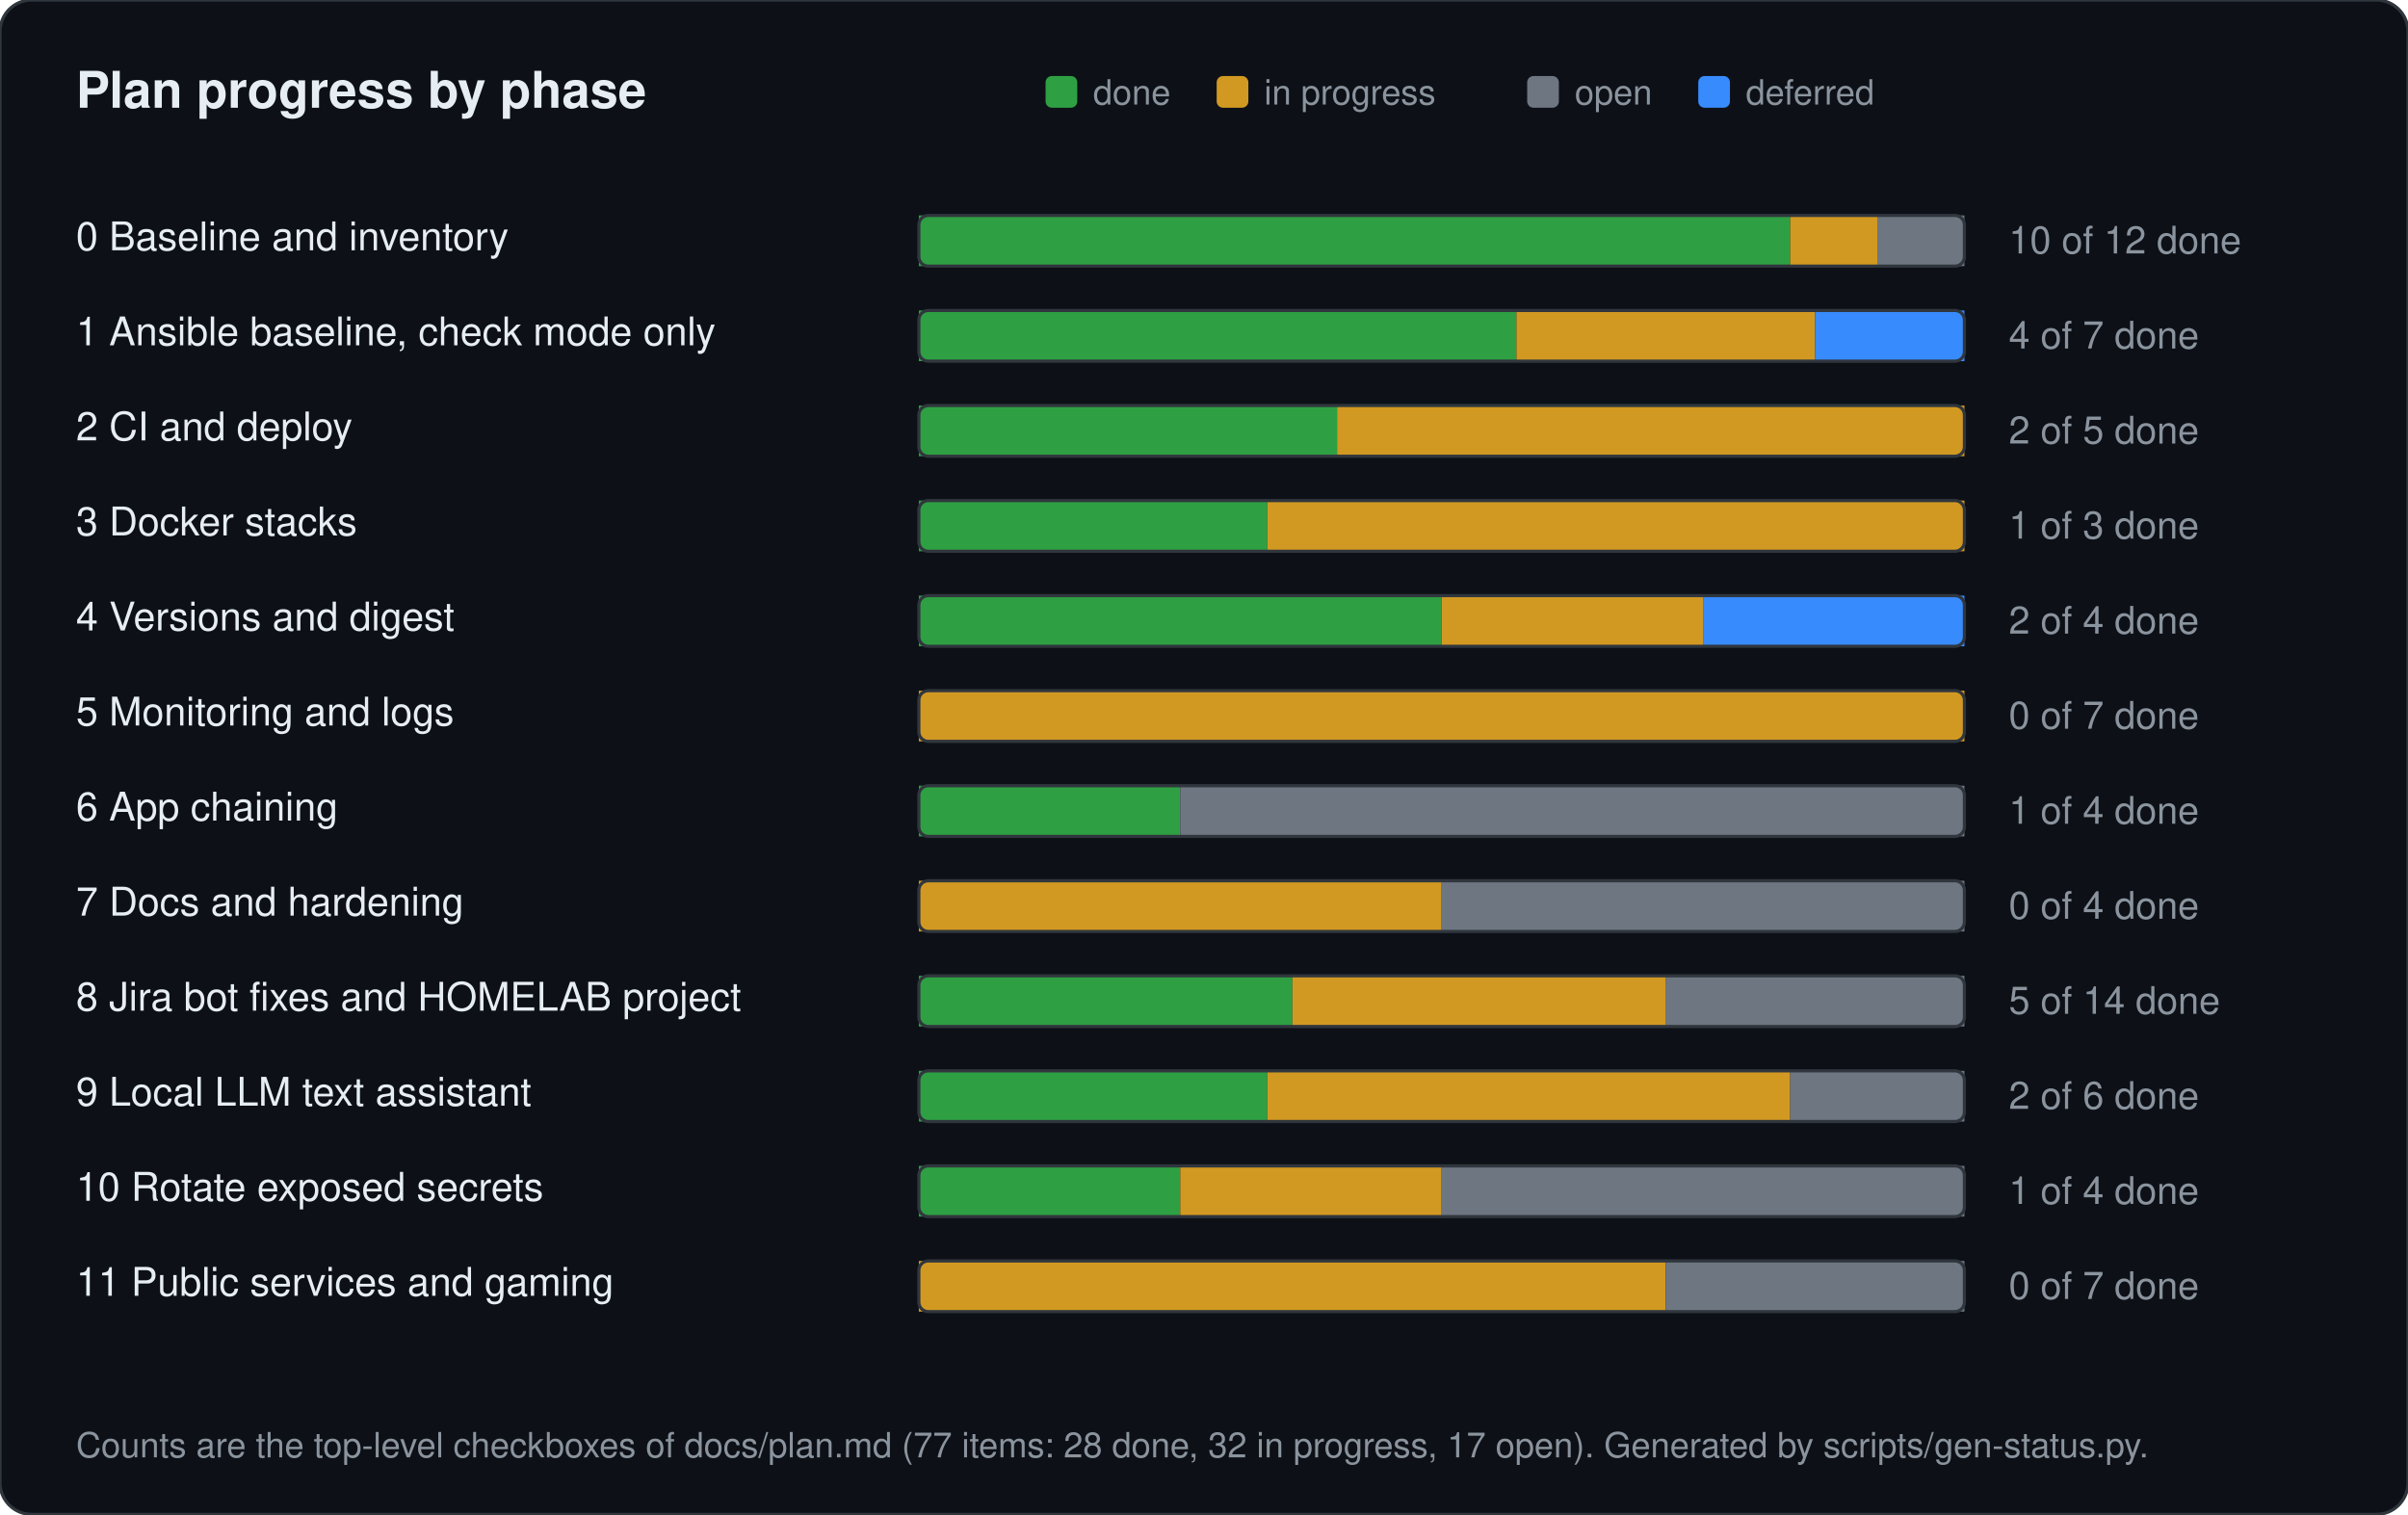
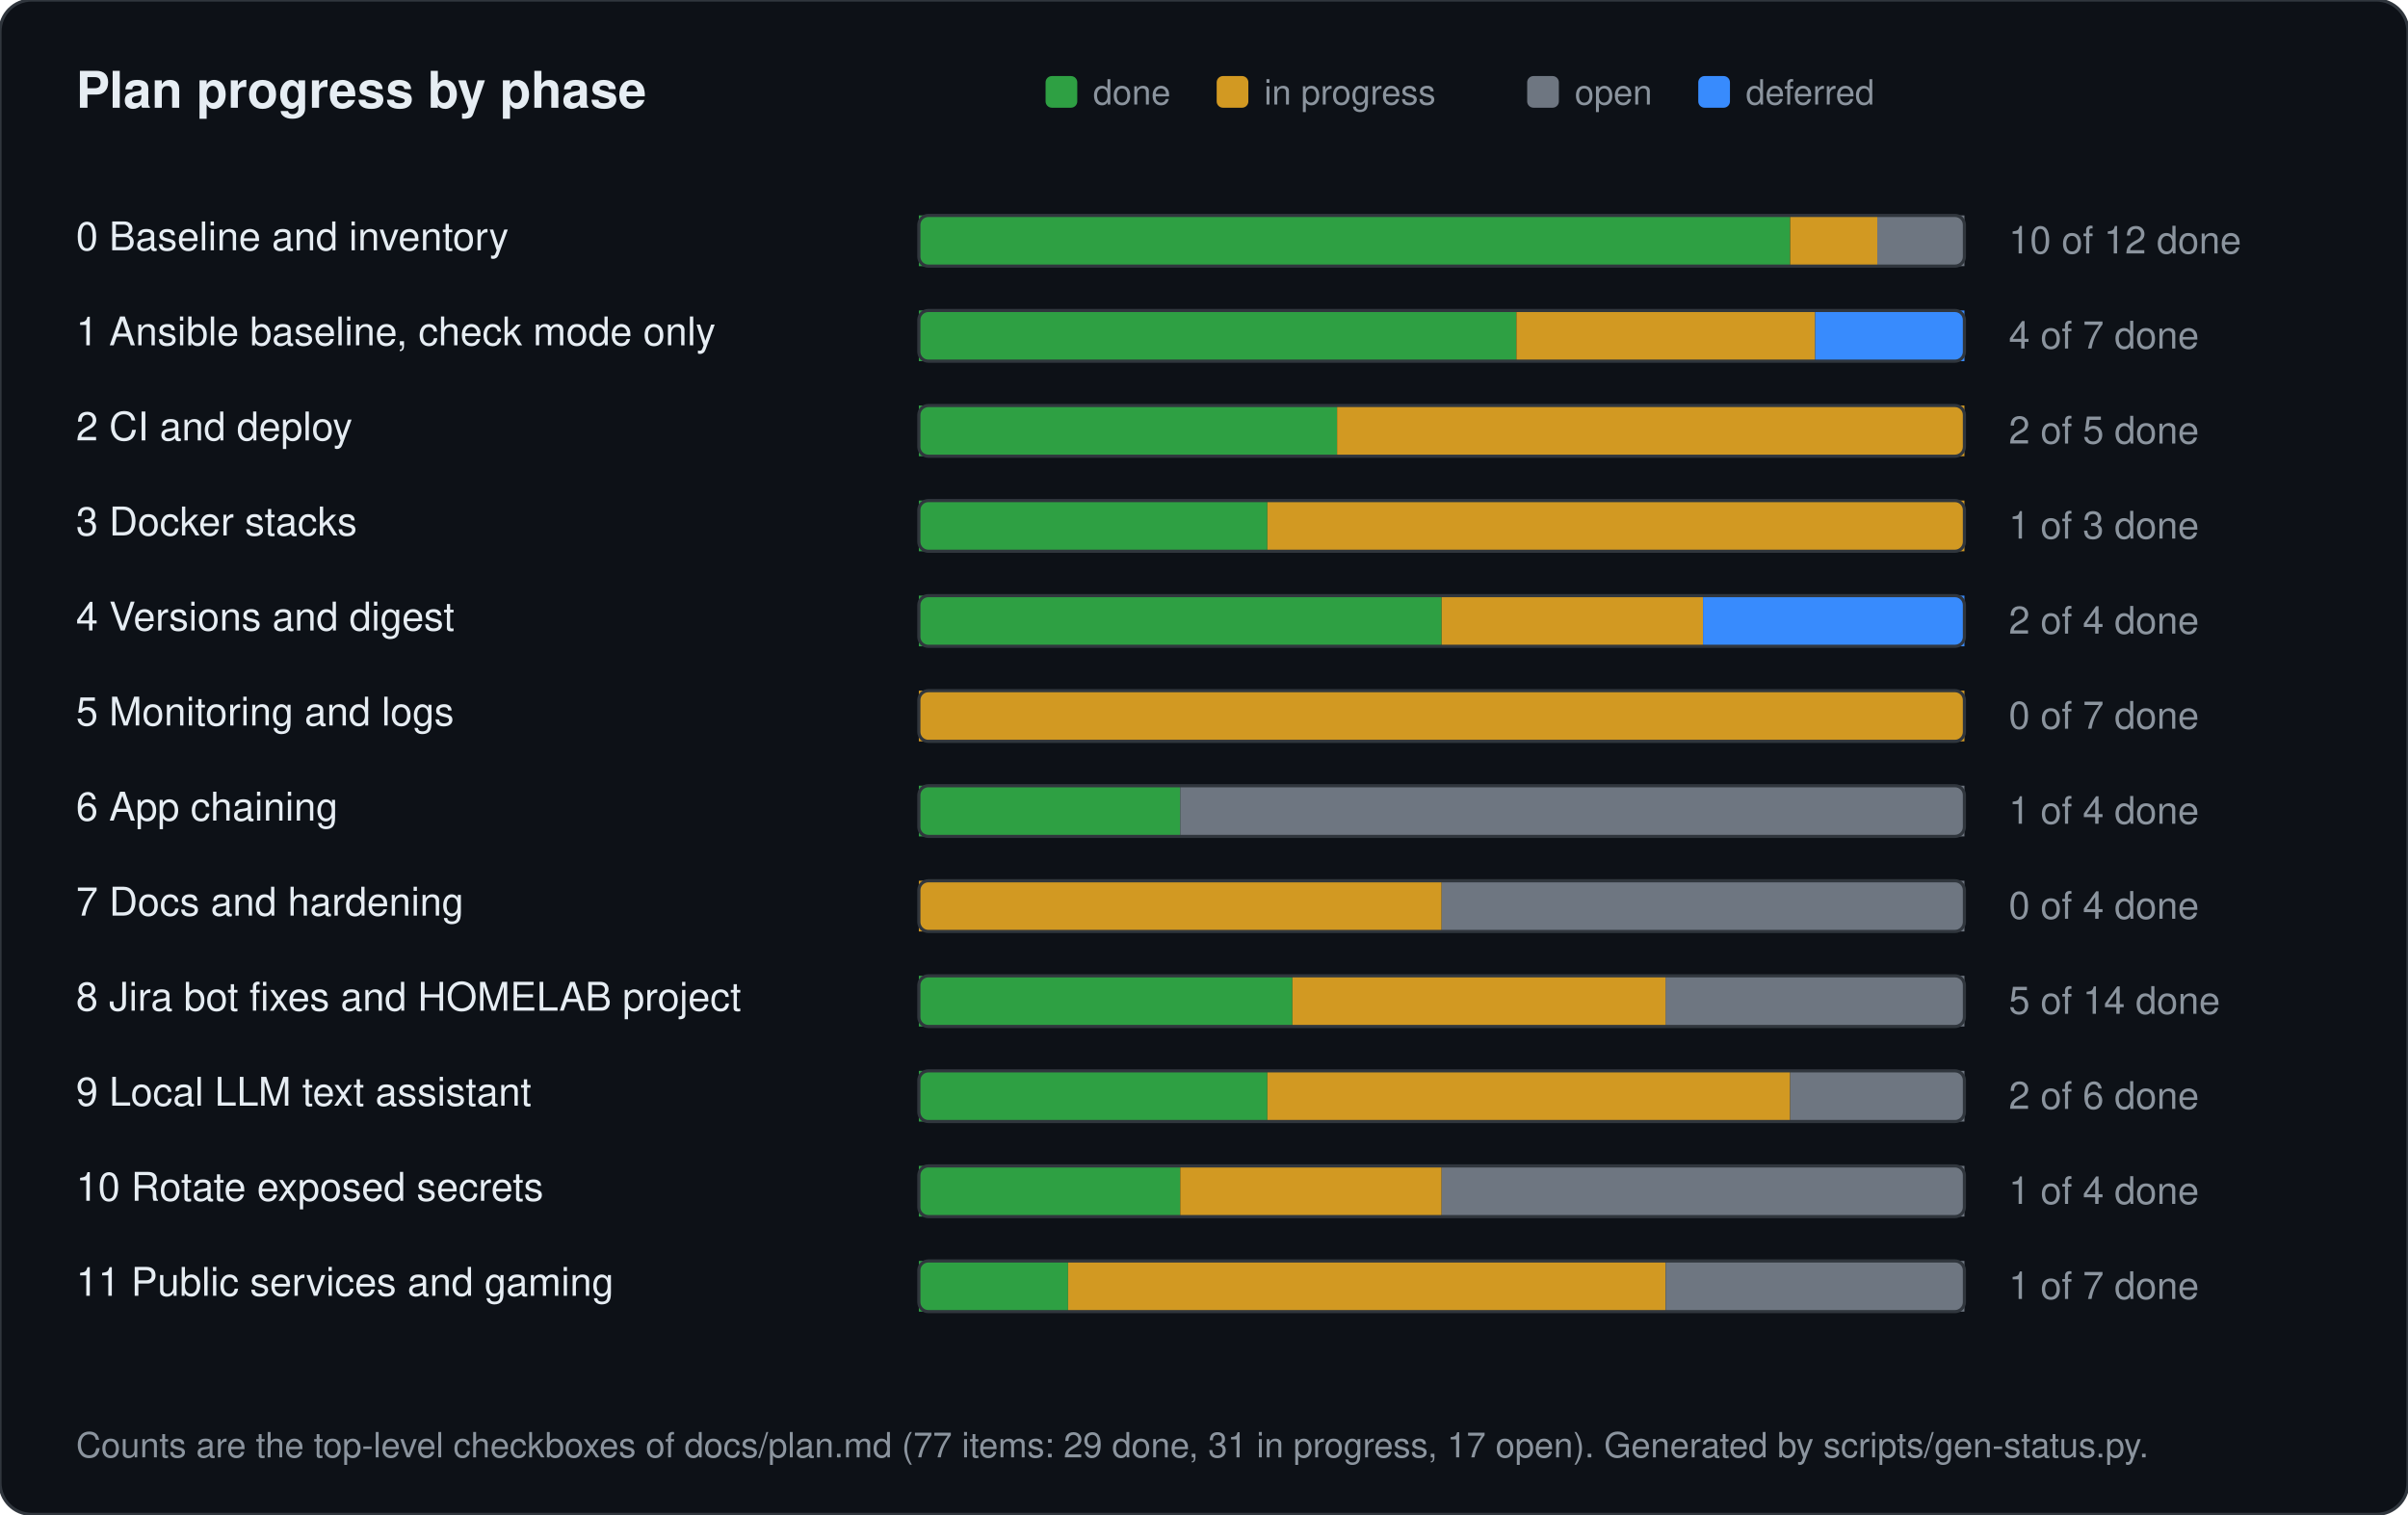
<svg xmlns="http://www.w3.org/2000/svg" width="760" height="478" viewBox="0 0 760 478" role="img" aria-label="Plan progress by phase">
  <rect width="760" height="478" rx="10" fill="#0d1117" stroke="#30363d" />
  <g font-family="Segoe UI,Helvetica,Arial,sans-serif" fill="#e6edf3">
    <text x="24" y="34" font-size="16" font-weight="600">Plan progress by phase</text>
    <rect x="330" y="24" width="10" height="10" rx="2" fill="#2ea043" />
    <text x="345" y="33" font-size="11" fill="#8b949e">done</text>
    <rect x="384" y="24" width="10" height="10" rx="2" fill="#d29922" />
    <text x="399" y="33" font-size="11" fill="#8b949e">in progress</text>
    <rect x="482" y="24" width="10" height="10" rx="2" fill="#6e7681" />
    <text x="497" y="33" font-size="11" fill="#8b949e">open</text>
    <rect x="536" y="24" width="10" height="10" rx="2" fill="#388bfd" />
    <text x="551" y="33" font-size="11" fill="#8b949e">deferred</text>
    <text x="24" y="79" font-size="12.5">0  Baseline and inventory</text>
    <rect x="290.0" y="68" width="275.0" height="16" fill="#2ea043" />
    <rect x="565.0" y="68" width="27.5" height="16" fill="#d29922" />
    <rect x="592.5" y="68" width="27.5" height="16" fill="#6e7681" />
    <rect x="290" y="68" width="330" height="16" rx="3" fill="none" stroke="#30363d" />
    <text x="634" y="80" font-size="12" fill="#8b949e">10 of 12 done</text>
    <text x="24" y="109" font-size="12.5">1  Ansible baseline, check mode only</text>
    <rect x="290.0" y="98" width="188.6" height="16" fill="#2ea043" />
    <rect x="478.6" y="98" width="94.3" height="16" fill="#d29922" />
    <rect x="572.9" y="98" width="47.1" height="16" fill="#388bfd" />
    <rect x="290" y="98" width="330" height="16" rx="3" fill="none" stroke="#30363d" />
    <text x="634" y="110" font-size="12" fill="#8b949e">4 of 7 done</text>
    <text x="24" y="139" font-size="12.5">2  CI and deploy</text>
    <rect x="290.0" y="128" width="132.0" height="16" fill="#2ea043" />
    <rect x="422.0" y="128" width="198.0" height="16" fill="#d29922" />
    <rect x="290" y="128" width="330" height="16" rx="3" fill="none" stroke="#30363d" />
    <text x="634" y="140" font-size="12" fill="#8b949e">2 of 5 done</text>
    <text x="24" y="169" font-size="12.5">3  Docker stacks</text>
    <rect x="290.0" y="158" width="110.0" height="16" fill="#2ea043" />
    <rect x="400.0" y="158" width="220.0" height="16" fill="#d29922" />
    <rect x="290" y="158" width="330" height="16" rx="3" fill="none" stroke="#30363d" />
    <text x="634" y="170" font-size="12" fill="#8b949e">1 of 3 done</text>
    <text x="24" y="199" font-size="12.5">4  Versions and digest</text>
    <rect x="290.0" y="188" width="165.0" height="16" fill="#2ea043" />
    <rect x="455.0" y="188" width="82.5" height="16" fill="#d29922" />
    <rect x="537.5" y="188" width="82.5" height="16" fill="#388bfd" />
    <rect x="290" y="188" width="330" height="16" rx="3" fill="none" stroke="#30363d" />
    <text x="634" y="200" font-size="12" fill="#8b949e">2 of 4 done</text>
    <text x="24" y="229" font-size="12.5">5  Monitoring and logs</text>
    <rect x="290.0" y="218" width="330.0" height="16" fill="#d29922" />
    <rect x="290" y="218" width="330" height="16" rx="3" fill="none" stroke="#30363d" />
    <text x="634" y="230" font-size="12" fill="#8b949e">0 of 7 done</text>
    <text x="24" y="259" font-size="12.5">6  App chaining</text>
    <rect x="290.0" y="248" width="82.5" height="16" fill="#2ea043" />
    <rect x="372.5" y="248" width="247.5" height="16" fill="#6e7681" />
    <rect x="290" y="248" width="330" height="16" rx="3" fill="none" stroke="#30363d" />
    <text x="634" y="260" font-size="12" fill="#8b949e">1 of 4 done</text>
    <text x="24" y="289" font-size="12.5">7  Docs and hardening</text>
    <rect x="290.0" y="278" width="165.0" height="16" fill="#d29922" />
    <rect x="455.0" y="278" width="165.0" height="16" fill="#6e7681" />
    <rect x="290" y="278" width="330" height="16" rx="3" fill="none" stroke="#30363d" />
    <text x="634" y="290" font-size="12" fill="#8b949e">0 of 4 done</text>
    <text x="24" y="319" font-size="12.5">8  Jira bot fixes and HOMELAB project</text>
    <rect x="290.0" y="308" width="117.9" height="16" fill="#2ea043" />
    <rect x="407.9" y="308" width="117.9" height="16" fill="#d29922" />
    <rect x="525.7" y="308" width="94.3" height="16" fill="#6e7681" />
    <rect x="290" y="308" width="330" height="16" rx="3" fill="none" stroke="#30363d" />
    <text x="634" y="320" font-size="12" fill="#8b949e">5 of 14 done</text>
    <text x="24" y="349" font-size="12.5">9  Local LLM text assistant</text>
    <rect x="290.0" y="338" width="110.0" height="16" fill="#2ea043" />
    <rect x="400.0" y="338" width="165.0" height="16" fill="#d29922" />
    <rect x="565.0" y="338" width="55.0" height="16" fill="#6e7681" />
    <rect x="290" y="338" width="330" height="16" rx="3" fill="none" stroke="#30363d" />
    <text x="634" y="350" font-size="12" fill="#8b949e">2 of 6 done</text>
    <text x="24" y="379" font-size="12.5">10  Rotate exposed secrets</text>
    <rect x="290.0" y="368" width="82.5" height="16" fill="#2ea043" />
    <rect x="372.5" y="368" width="82.5" height="16" fill="#d29922" />
    <rect x="455.0" y="368" width="165.0" height="16" fill="#6e7681" />
    <rect x="290" y="368" width="330" height="16" rx="3" fill="none" stroke="#30363d" />
    <text x="634" y="380" font-size="12" fill="#8b949e">1 of 4 done</text>
    <text x="24" y="409" font-size="12.5">11  Public services and gaming</text>
-     <rect x="290.0" y="398" width="235.7" height="16" fill="#d29922" />
+     <rect x="290.0" y="398" width="47.1" height="16" fill="#2ea043" />
+     <rect x="337.1" y="398" width="188.6" height="16" fill="#d29922" />
    <rect x="525.7" y="398" width="94.3" height="16" fill="#6e7681" />
    <rect x="290" y="398" width="330" height="16" rx="3" fill="none" stroke="#30363d" />
-     <text x="634" y="410" font-size="12" fill="#8b949e">0 of 7 done</text>
-     <text x="24" y="460" font-size="11" fill="#8b949e">Counts are the top-level checkboxes of docs/plan.md (77 items: 28 done, 32 in progress, 17 open). Generated by scripts/gen-status.py.</text>
+     <text x="634" y="410" font-size="12" fill="#8b949e">1 of 7 done</text>
+     <text x="24" y="460" font-size="11" fill="#8b949e">Counts are the top-level checkboxes of docs/plan.md (77 items: 29 done, 31 in progress, 17 open). Generated by scripts/gen-status.py.</text>
  </g>
</svg>
